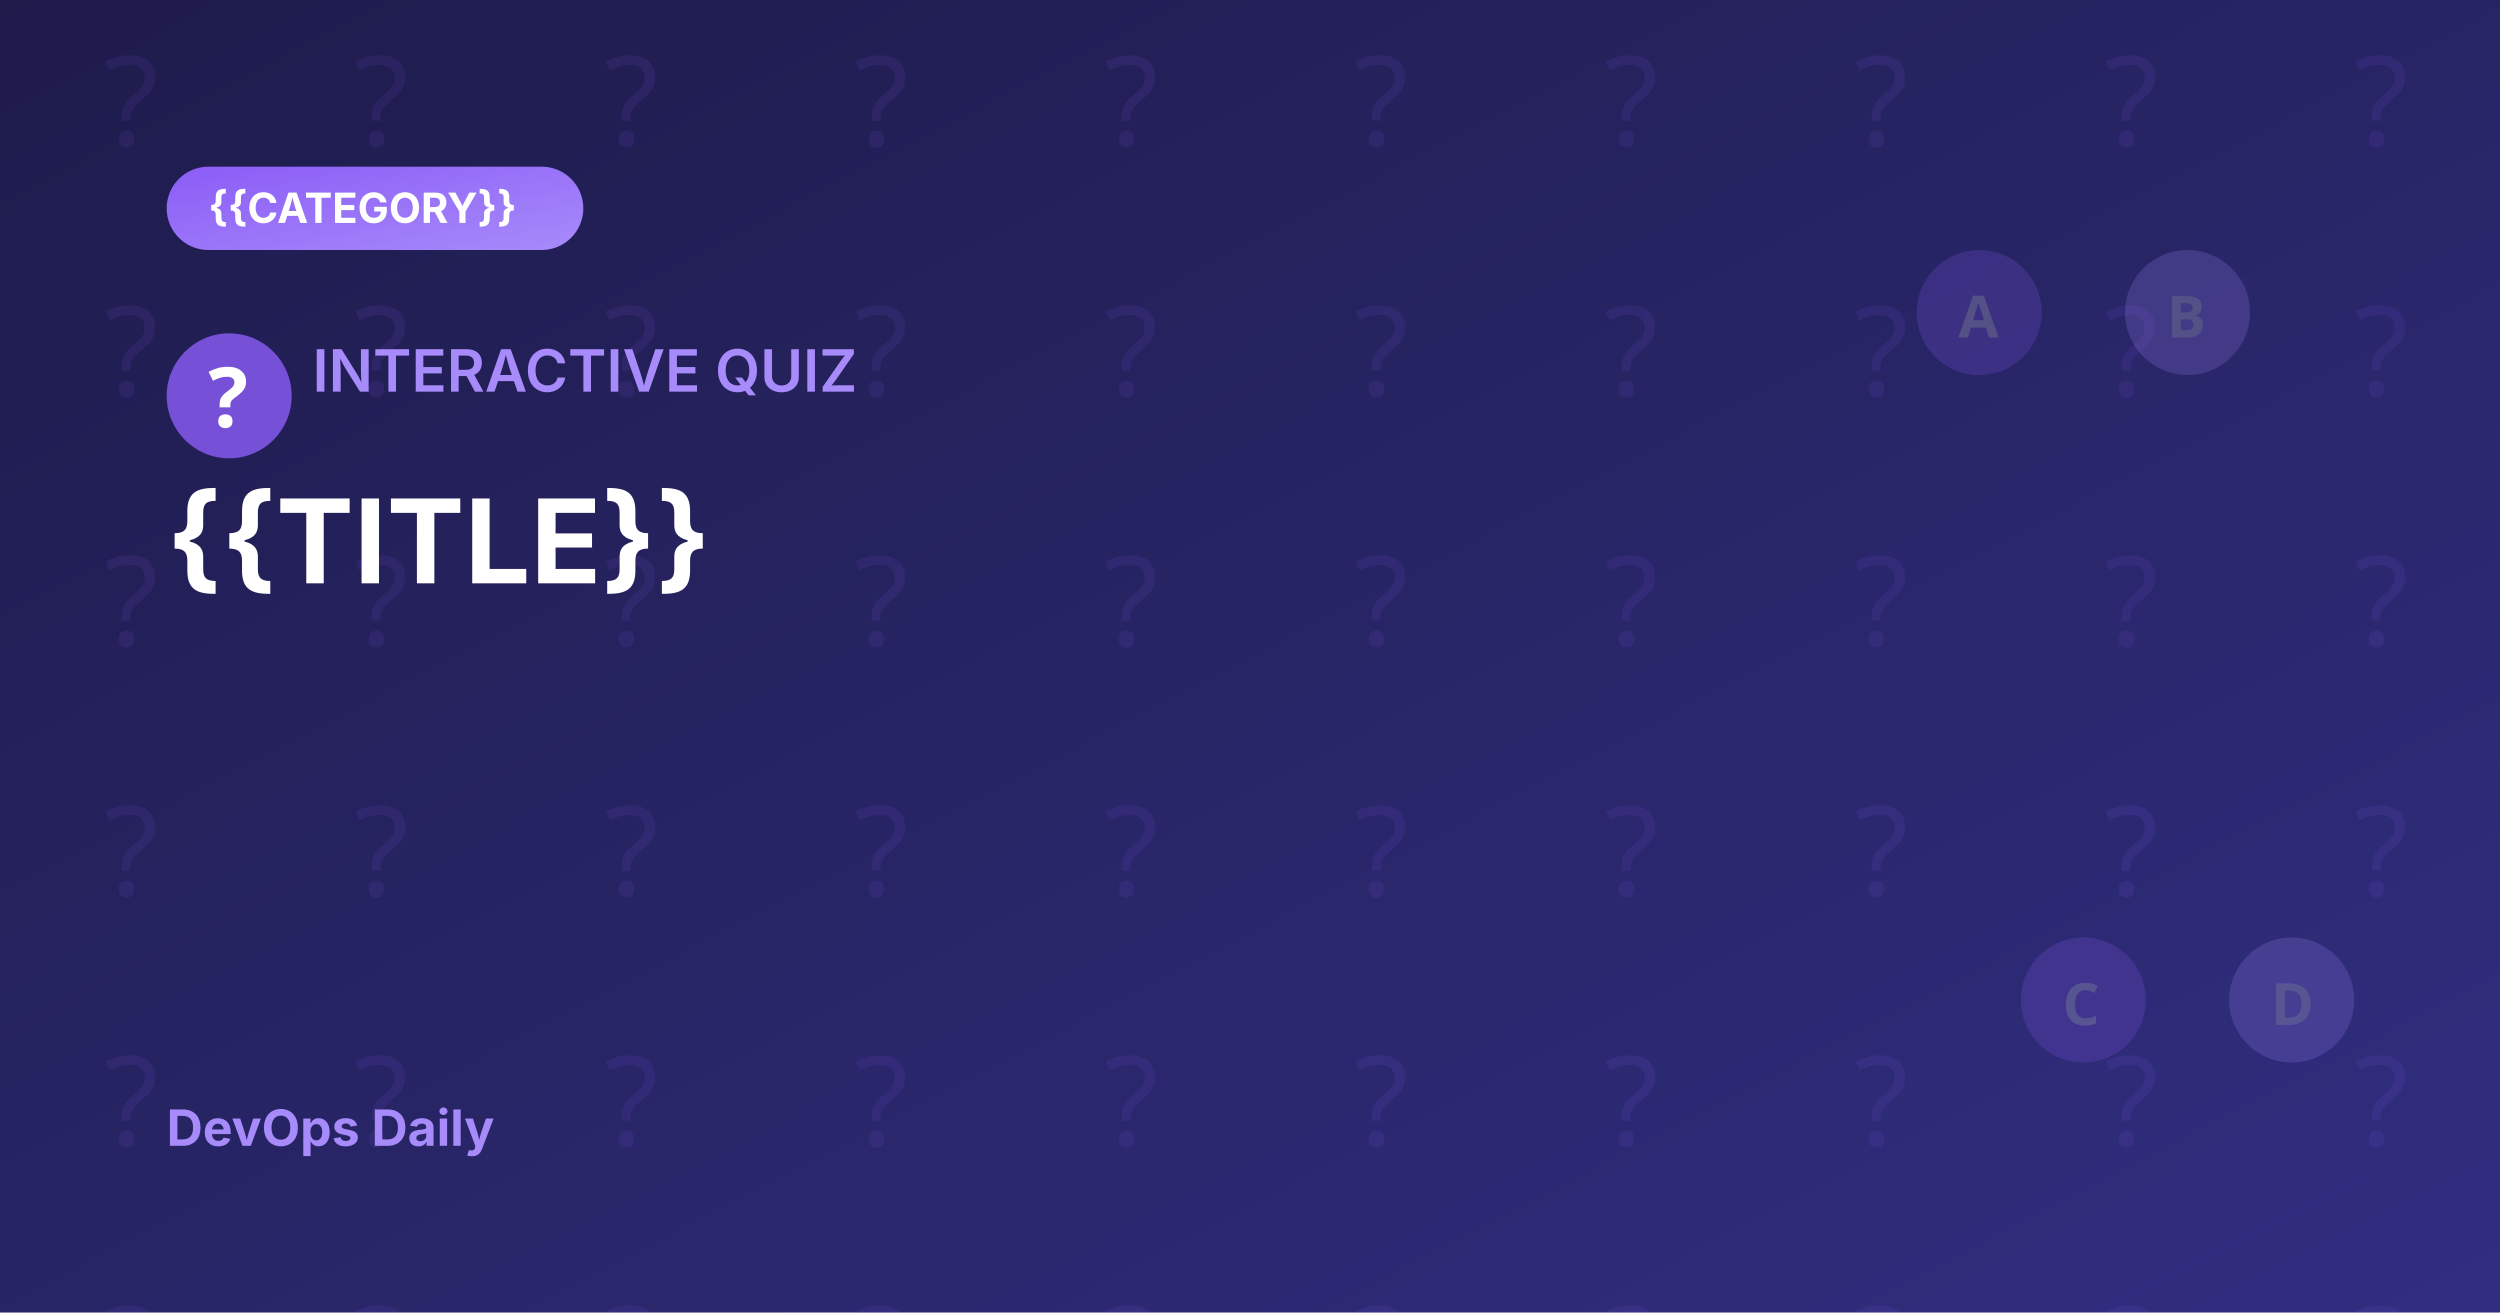
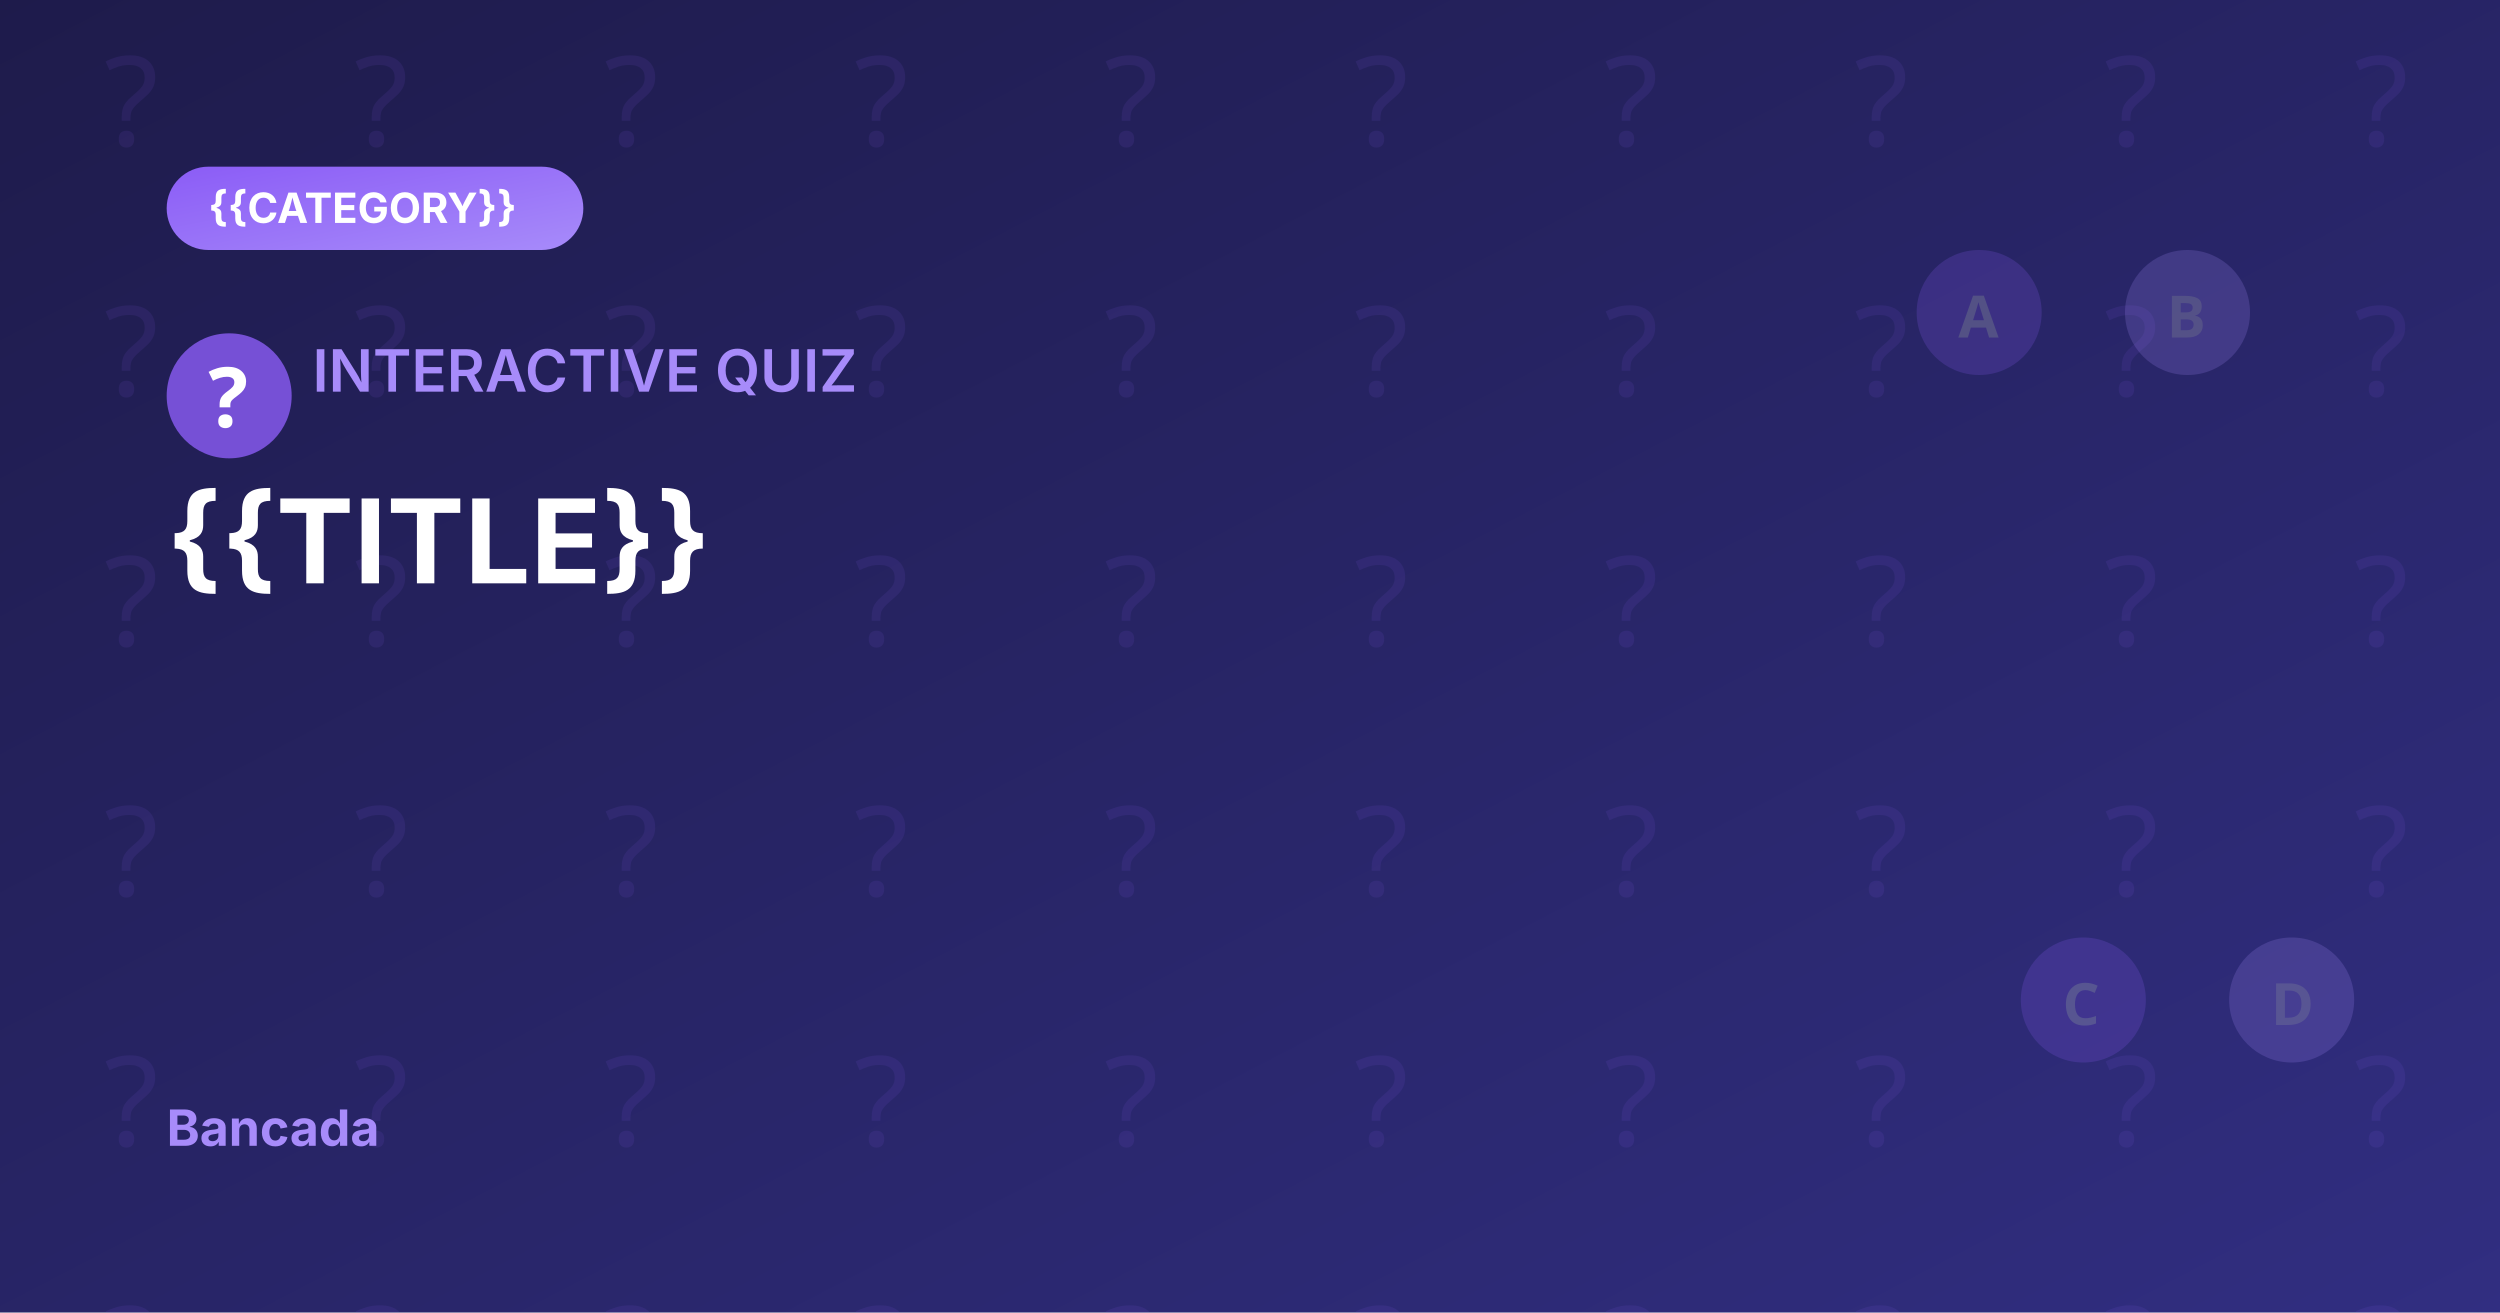
<svg xmlns="http://www.w3.org/2000/svg" width="1200" height="630">
  <defs>
    <linearGradient id="bgGradient" x1="0%" y1="0%" x2="100%" y2="100%">
      <stop offset="0%" style="stop-color:#1e1b4b;stop-opacity:1" />
      <stop offset="100%" style="stop-color:#312e81;stop-opacity:1" />
    </linearGradient>
    <linearGradient id="accentGradient" x1="0%" y1="0%" x2="100%" y2="100%">
      <stop offset="0%" style="stop-color:#8b5cf6;stop-opacity:1" />
      <stop offset="100%" style="stop-color:#a78bfa;stop-opacity:1" />
    </linearGradient>
    <pattern id="questions" x="0" y="0" width="120" height="120" patternUnits="userSpaceOnUse">
      <text x="50" y="70" font-family="system-ui" font-size="60" fill="#8b5cf6" opacity="0.1">?</text>
    </pattern>
  </defs>
  <rect width="1200" height="630" fill="url(#bgGradient)" />
  <rect width="1200" height="630" fill="url(#questions)" />
  <rect x="80" y="80" width="200" height="40" rx="20" fill="url(#accentGradient)" />
  <text x="100" y="107" font-family="system-ui, -apple-system, sans-serif" font-size="20" font-weight="bold" fill="#ffffff">{{CATEGORY}}</text>
  <g transform="translate(80, 160)">
    <circle cx="30" cy="30" r="30" fill="#8b5cf6" opacity="0.8" />
    <text x="20" y="45" font-family="system-ui" font-size="40" font-weight="bold" fill="#ffffff">?</text>
  </g>
  <text x="150" y="188" font-family="system-ui, -apple-system, sans-serif" font-size="28" font-weight="600" fill="#a78bfa">INTERACTIVE QUIZ</text>
  <text x="80" y="280" font-family="system-ui, -apple-system, sans-serif" font-size="56" font-weight="bold" fill="#ffffff">{{TITLE}}</text>
  <g opacity="0.2">
    <circle cx="950" cy="150" r="30" fill="#8b5cf6" />
    <text x="940" y="162" font-family="system-ui" font-size="28" font-weight="bold" fill="#ffffff">A</text>
    <circle cx="1050" cy="150" r="30" fill="#a78bfa" />
    <text x="1040" y="162" font-family="system-ui" font-size="28" font-weight="bold" fill="#ffffff">B</text>
    <circle cx="1000" cy="480" r="30" fill="#8b5cf6" />
    <text x="990" y="492" font-family="system-ui" font-size="28" font-weight="bold" fill="#ffffff">C</text>
    <circle cx="1100" cy="480" r="30" fill="#a78bfa" />
    <text x="1090" y="492" font-family="system-ui" font-size="28" font-weight="bold" fill="#ffffff">D</text>
  </g>
-   <text x="80" y="550" font-family="system-ui, -apple-system, sans-serif" font-size="24" font-weight="bold" fill="#a78bfa">DevOps Daily</text>
+   <text x="80" y="550" font-family="system-ui, -apple-system, sans-serif" font-size="24" font-weight="bold" fill="#a78bfa">Bancada</text>
</svg>
